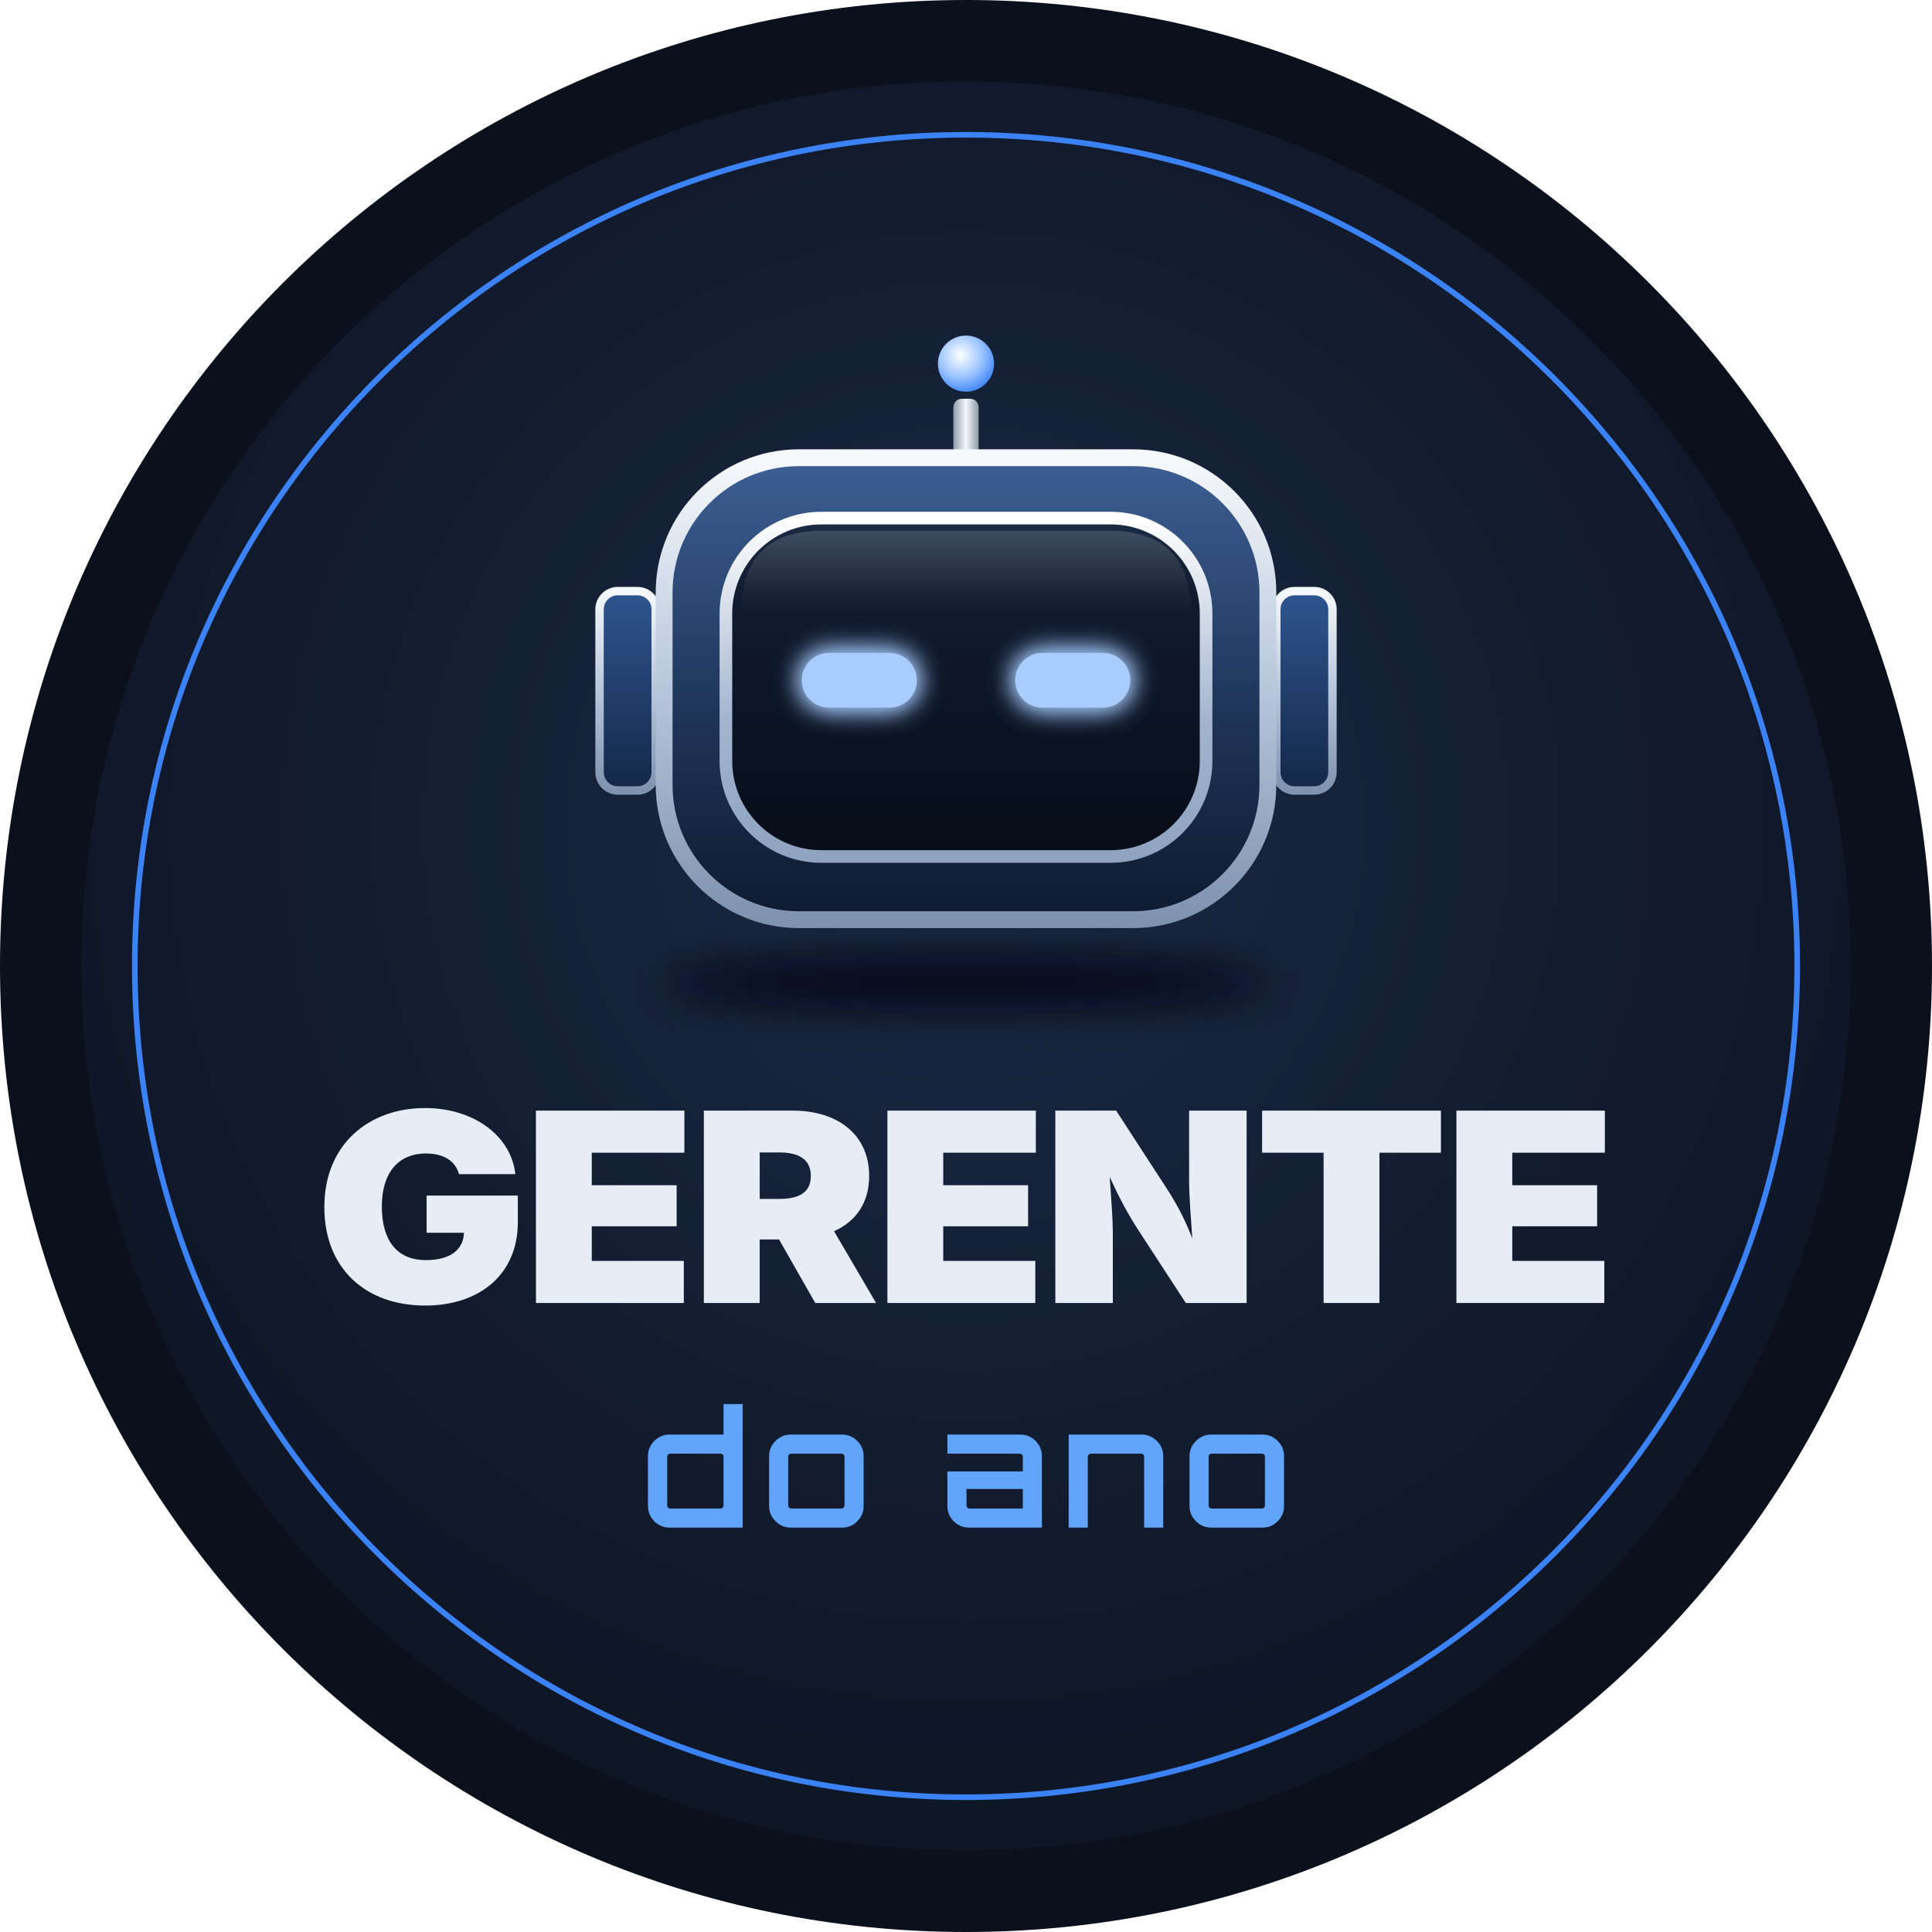
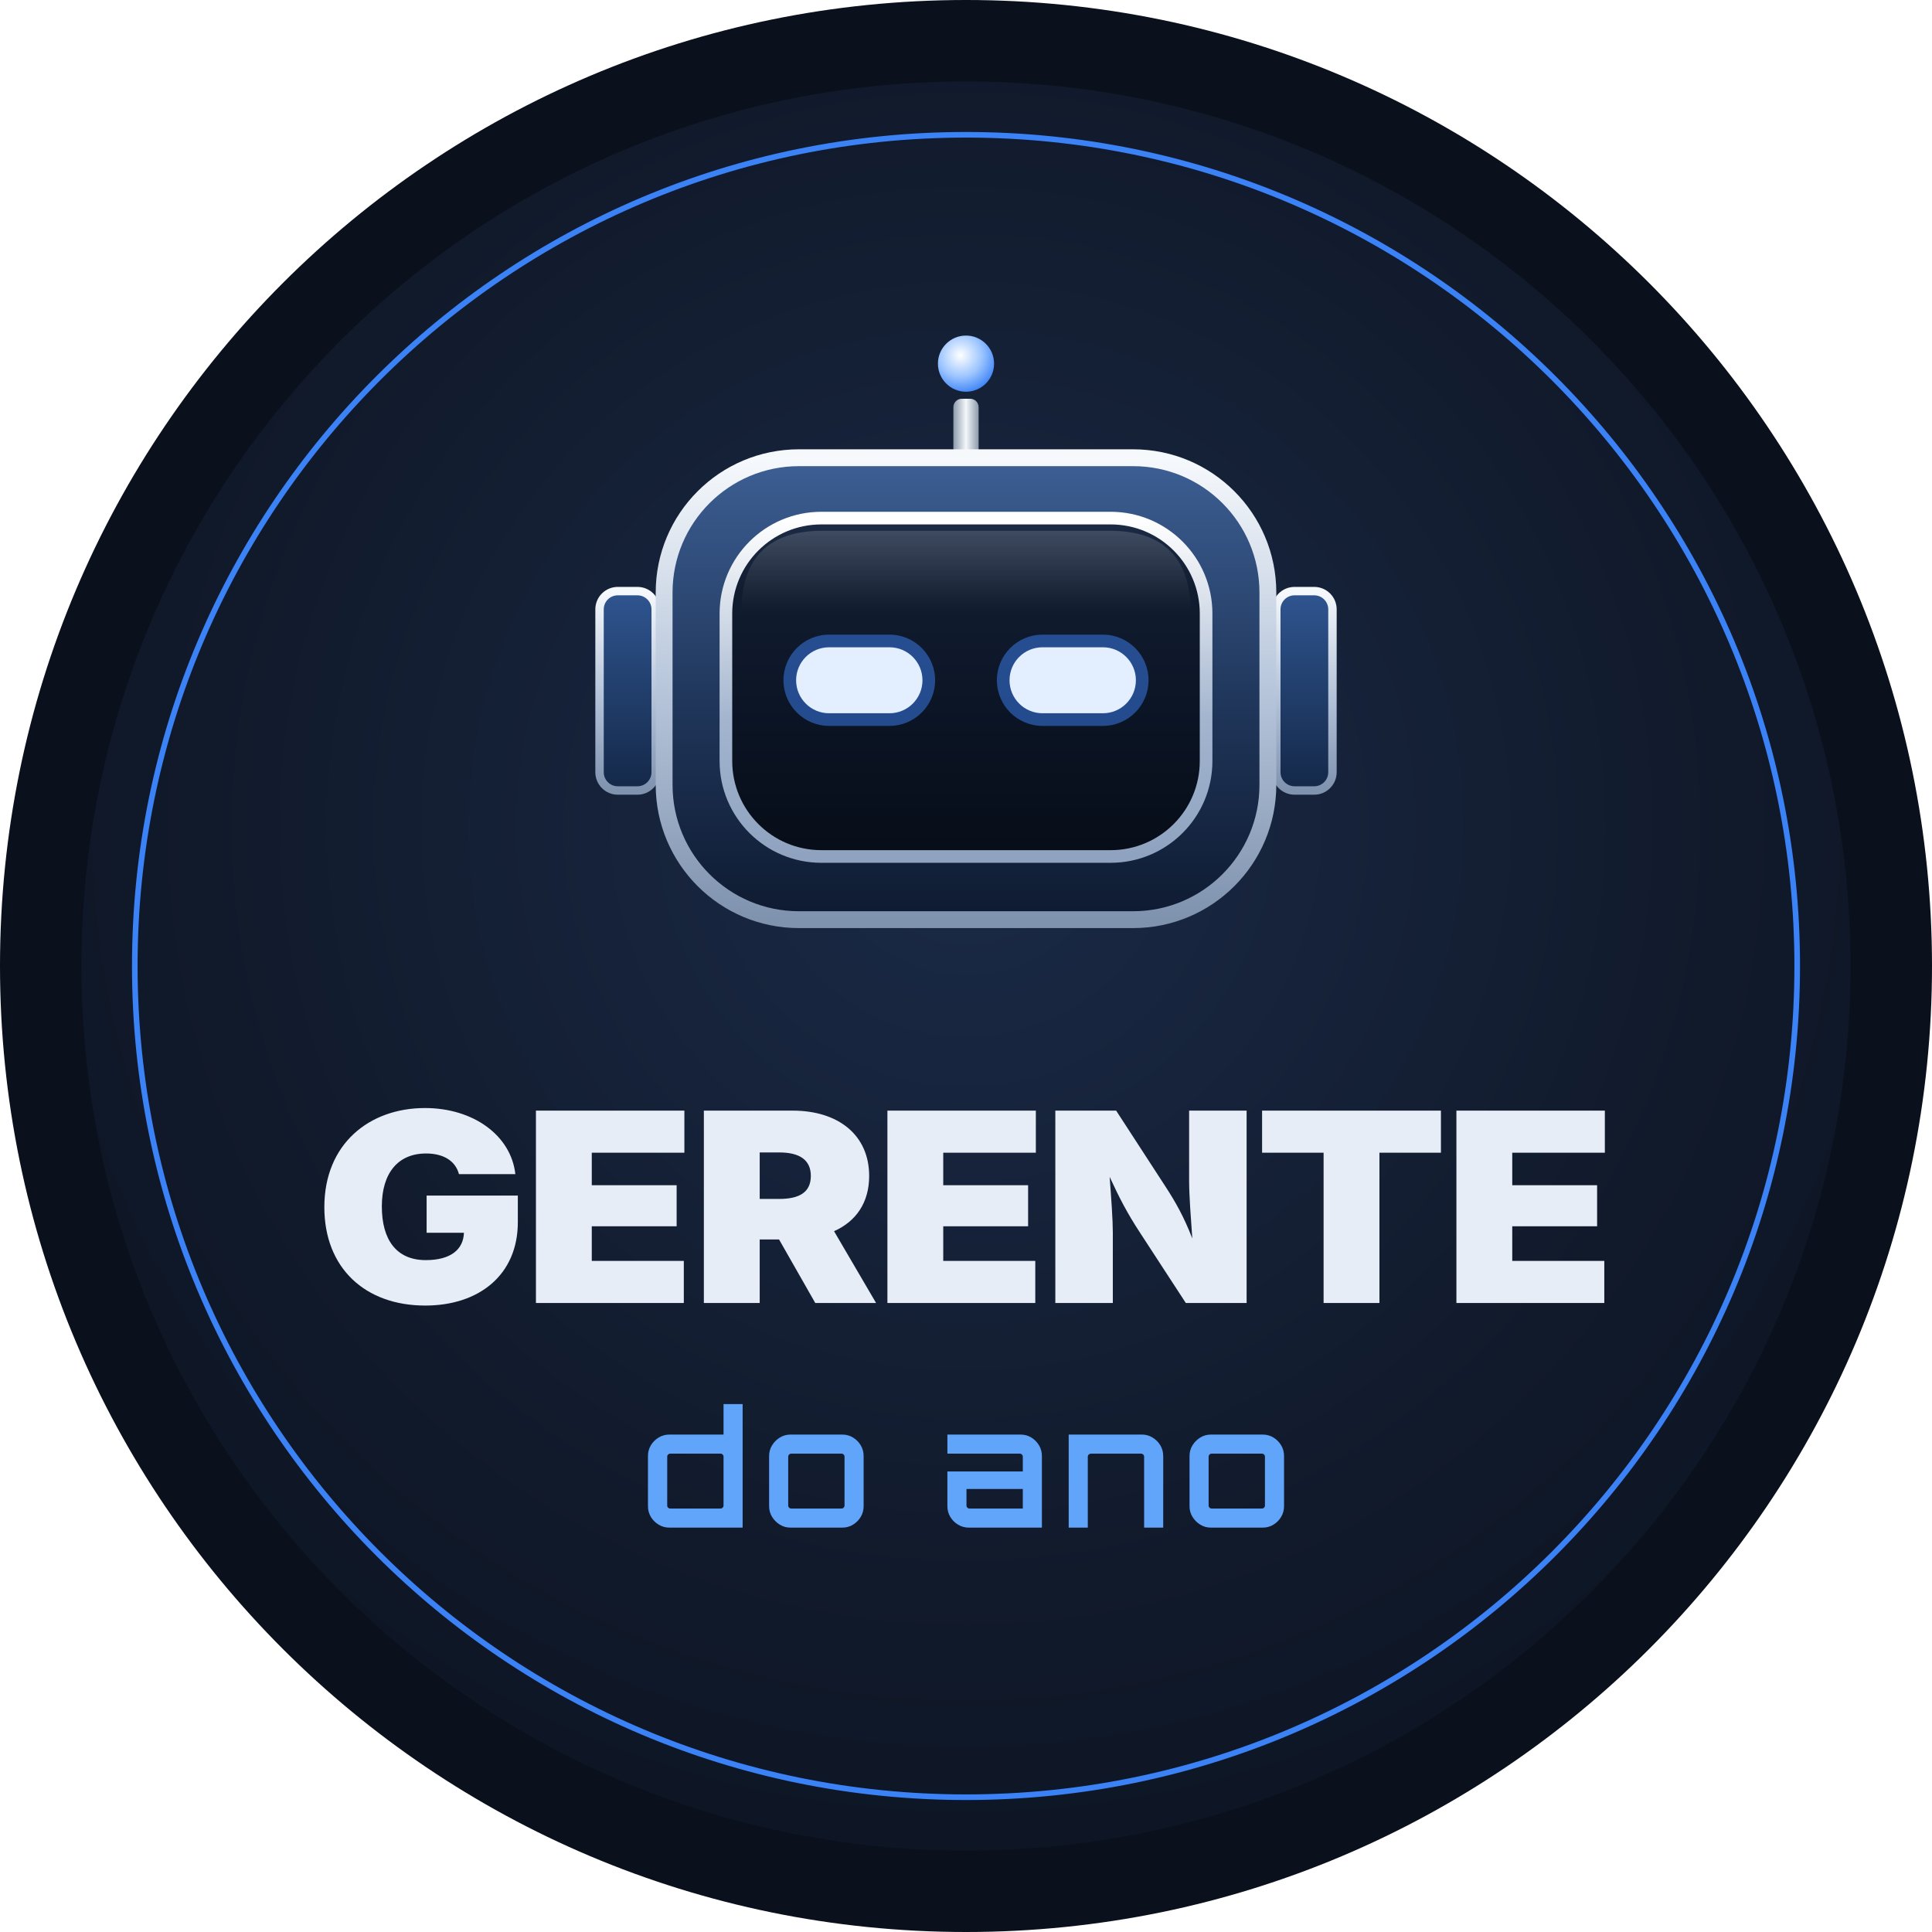
<svg xmlns="http://www.w3.org/2000/svg" viewBox="112 112 1376 1376" width="512" height="512">
  <defs>
    <linearGradient id="gBody" x1="0" y1="0" x2="0" y2="1">
      <stop offset="0" stop-color="#3D5F94" />
      <stop offset=".55" stop-color="#1F3559" />
      <stop offset="1" stop-color="#0E1A30" />
    </linearGradient>
    <linearGradient id="gSilver" x1="0" y1="0" x2="0" y2="1">
      <stop offset="0" stop-color="#f6f9fc" />
      <stop offset=".5" stop-color="#B7C6DB" />
      <stop offset="1" stop-color="#7F92AE" />
    </linearGradient>
    <linearGradient id="gBezel" x1="0" y1="0" x2="0" y2="1">
      <stop offset="0" stop-color="#ffffff" />
      <stop offset=".6" stop-color="#A2B4CE" />
      <stop offset="1" stop-color="#8FA3C0" />
    </linearGradient>
    <linearGradient id="gScreen" x1="0" y1="0" x2="0" y2="1">
      <stop offset="0" stop-color="#1C2B45" />
      <stop offset=".22" stop-color="#111C30" />
      <stop offset=".6" stop-color="#0B1424" />
      <stop offset="1" stop-color="#070D18" />
    </linearGradient>
    <linearGradient id="gEar" x1="0" y1="0" x2="0" y2="1">
      <stop offset="0" stop-color="#2F5590" />
      <stop offset="1" stop-color="#142848" />
    </linearGradient>
    <linearGradient id="gStalk" x1="0" y1="0" x2="1" y2="0">
      <stop offset="0" stop-color="#8c9bab" />
      <stop offset=".5" stop-color="#f4f7fa" />
      <stop offset="1" stop-color="#8c9bab" />
    </linearGradient>
    <radialGradient id="gBall" cx=".4" cy=".35" r=".7">
      <stop offset="0" stop-color="#ffffff" />
      <stop offset=".55" stop-color="#9CC5FF" />
      <stop offset="1" stop-color="#3B82F6" />
    </radialGradient>
    <linearGradient id="gGloss" x1="0" y1="0" x2="0" y2="1">
      <stop offset="0" stop-color="#ffffff" stop-opacity=".16" />
      <stop offset="1" stop-color="#ffffff" stop-opacity="0" />
    </linearGradient>
    <filter id="fGlow" x="-50%" y="-120%" width="200%" height="340%">
      <feGaussianBlur stdDeviation="9" result="b" />
      <feMerge>
        <feMergeNode in="b" />
        <feMergeNode in="b" />
        <feMergeNode in="SourceGraphic" />
      </feMerge>
    </filter>
    <filter id="fShadow" x="-30%" y="-200%" width="160%" height="500%">
      <feGaussianBlur stdDeviation="14" />
    </filter>
    <radialGradient id="gDisc" cx=".5" cy=".42" r=".62">
      <stop offset="0" stop-color="#1A2A47" />
      <stop offset=".7" stop-color="#111A2B" />
      <stop offset="1" stop-color="#0D1524" />
    </radialGradient>
  </defs>
  <circle cx="800" cy="800" r="688" fill="#0A101C" />
  <circle cx="800" cy="800" r="630" fill="url(#gDisc)" />
  <circle cx="800" cy="800" r="592" fill="none" stroke="#3B82F6" stroke-width="4" />
  <g id="robo">
-     <ellipse cx="800" cy="812" rx="215" ry="20" fill="#03060C" opacity=".75" filter="url(#fShadow)" />
    <rect x="791" y="396" width="18" height="48" rx="6" fill="url(#gStalk)" />
    <circle cx="800" cy="371" r="20" fill="url(#gBall)" />
    <rect x="539" y="533" width="40" height="142" rx="13" fill="url(#gEar)" stroke="url(#gSilver)" stroke-width="6" />
    <rect x="1021" y="533" width="40" height="142" rx="13" fill="url(#gEar)" stroke="url(#gSilver)" stroke-width="6" />
    <rect x="585" y="438" width="430" height="329" rx="96" fill="url(#gBody)" stroke="url(#gSilver)" stroke-width="12" />
    <rect x="629" y="481" width="342" height="241" rx="68" fill="url(#gScreen)" stroke="url(#gBezel)" stroke-width="9" />
    <path d="M640 548 Q640 490 698 490 H902 Q960 490 960 548 Z" fill="url(#gGloss)" />
-     <g filter="url(#fGlow)" fill="#A9CCFF">
-       <rect x="683" y="577" width="82" height="39" rx="19.5" />
-       <rect x="835" y="577" width="82" height="39" rx="19.5" />
+     <g>
+       <rect x="670.0" y="564.0" width="108.0" height="65.0" rx="32.5" fill="#3B82F6" opacity=".5" />
+       <rect x="822.0" y="564.0" width="108.0" height="65.0" rx="32.5" fill="#3B82F6" opacity=".5" />
+       <rect x="679.0" y="573.0" width="90.0" height="47.0" rx="23.5" fill="#E3EEFF" />
+       <rect x="831.0" y="573.0" width="90.0" height="47.0" rx="23.5" fill="#E3EEFF" />
    </g>
  </g>
  <path fill="#E6EDF7" d="M414.858 1041.839C453.247 1041.839 480.809 1019.956 480.809 982.442V963.501H415.842V989.981H442.419C442.026 1001.934 432.97 1009.474 415.251 1009.474C394.58 1009.474 383.949 995.314 383.949 971.224C383.949 947.502 395.466 933.526 415.448 933.526C427.949 933.526 436.415 938.859 438.876 948.238H479.037C475.986 920.746 449.211 901.161 414.661 901.161C375.09 901.161 343.0 926.63 343.0 971.776C343.0 1015.083 372.038 1041.839 414.858 1041.839ZM493.704 1040.0H599.029V1010.026H533.472V985.384H593.911V956.145H533.472V932.974H599.423V903.0H493.704ZM613.302 1040.0H653.07V994.762H666.851L692.641 1040.0H735.952L706.028 988.878C721.679 981.89 731.031 968.558 731.031 949.525C731.031 920.47 709.178 903.0 676.498 903.0H613.302ZM653.07 965.891V932.791H667.048C681.124 932.791 689.491 937.848 689.491 949.525C689.491 961.294 681.124 965.891 667.048 965.891ZM744.024 1040.0H849.349V1010.026H783.792V985.384H844.231V956.145H783.792V932.974H849.743V903.0H744.024ZM863.623 1040.0H904.572V989.981C904.572 980.97 903.489 965.891 902.308 950.168C909.395 965.523 914.809 976.005 923.963 989.981L956.545 1040.0H999.857V903.0H958.908V953.203C958.908 963.317 960.187 980.051 961.172 994.027C955.167 978.58 949.261 968.098 941.878 956.789L906.934 903.0H863.623ZM1010.881 932.974H1054.685V1040.0H1094.453V932.974H1138.256V903.0H1010.881ZM1149.281 1040.0H1254.606V1010.026H1189.049V985.384H1249.488V956.145H1189.049V932.974H1255.0V903.0H1149.281Z" />
  <path fill="#60A5FA" d="M588.8 1200.0Q584.571 1200.0 581.086 1197.886Q577.6 1195.771 575.543 1192.343Q573.486 1188.914 573.486 1184.686V1149.029Q573.486 1144.8 575.543 1141.371Q577.6 1137.943 581.086 1135.829Q584.571 1133.714 588.8 1133.714H627.314V1112.0H640.914V1200.0H588.8ZM589.371 1186.4H625.143Q626.057 1186.4 626.686 1185.771Q627.314 1185.143 627.314 1184.229V1149.486Q627.314 1148.571 626.686 1147.943Q626.057 1147.314 625.143 1147.314H589.371Q588.457 1147.314 587.829 1147.943Q587.2 1148.571 587.2 1149.486V1184.229Q587.2 1185.143 587.829 1185.771Q588.457 1186.4 589.371 1186.4ZM675.086 1200.0Q670.857 1200.0 667.429 1197.886Q664 1195.771 661.886 1192.343Q659.771 1188.914 659.771 1184.686V1149.029Q659.771 1144.8 661.886 1141.371Q664 1137.943 667.429 1135.829Q670.857 1133.714 675.086 1133.714H711.771Q716.114 1133.714 719.543 1135.829Q722.971 1137.943 725.029 1141.371Q727.086 1144.8 727.086 1149.029V1184.686Q727.086 1188.914 725.029 1192.343Q722.971 1195.771 719.543 1197.886Q716.114 1200.0 711.771 1200.0H675.086ZM675.543 1186.4H711.314Q712.229 1186.4 712.857 1185.771Q713.486 1185.143 713.486 1184.229V1149.486Q713.486 1148.571 712.857 1147.943Q712.229 1147.314 711.314 1147.314H675.543Q674.629 1147.314 674.0 1147.943Q673.371 1148.571 673.371 1149.486V1184.229Q673.371 1185.143 674.0 1185.771Q674.629 1186.4 675.543 1186.4ZM802.057 1200.0Q797.829 1200.0 794.343 1197.886Q790.857 1195.771 788.8 1192.343Q786.743 1188.914 786.743 1184.686V1160.0H840.457V1149.486Q840.457 1148.571 839.829 1147.943Q839.2 1147.314 838.286 1147.314H786.743V1133.714H838.743Q843.086 1133.714 846.514 1135.829Q849.943 1137.943 852.0 1141.371Q854.057 1144.8 854.057 1149.029V1200.0ZM802.514 1186.4H840.457V1172.457H800.343V1184.229Q800.343 1185.143 800.971 1185.771Q801.6 1186.4 802.514 1186.4ZM873.143 1200.0V1133.714H925.257Q929.371 1133.714 932.857 1135.829Q936.343 1137.943 938.4 1141.371Q940.457 1144.8 940.457 1149.029V1200.0H926.857V1149.486Q926.857 1148.571 926.229 1147.943Q925.6 1147.314 924.8 1147.314H888.914Q888.114 1147.314 887.429 1147.943Q886.743 1148.571 886.743 1149.486V1200.0ZM974.514 1200.0Q970.286 1200.0 966.857 1197.886Q963.429 1195.771 961.314 1192.343Q959.2 1188.914 959.2 1184.686V1149.029Q959.2 1144.8 961.314 1141.371Q963.429 1137.943 966.857 1135.829Q970.286 1133.714 974.514 1133.714H1011.2Q1015.543 1133.714 1018.971 1135.829Q1022.4 1137.943 1024.457 1141.371Q1026.514 1144.8 1026.514 1149.029V1184.686Q1026.514 1188.914 1024.457 1192.343Q1022.4 1195.771 1018.971 1197.886Q1015.543 1200.0 1011.2 1200.0H974.514ZM974.971 1186.4H1010.743Q1011.657 1186.4 1012.286 1185.771Q1012.914 1185.143 1012.914 1184.229V1149.486Q1012.914 1148.571 1012.286 1147.943Q1011.657 1147.314 1010.743 1147.314H974.971Q974.057 1147.314 973.429 1147.943Q972.8 1148.571 972.8 1149.486V1184.229Q972.8 1185.143 973.429 1185.771Q974.057 1186.4 974.971 1186.4Z" />
</svg>
